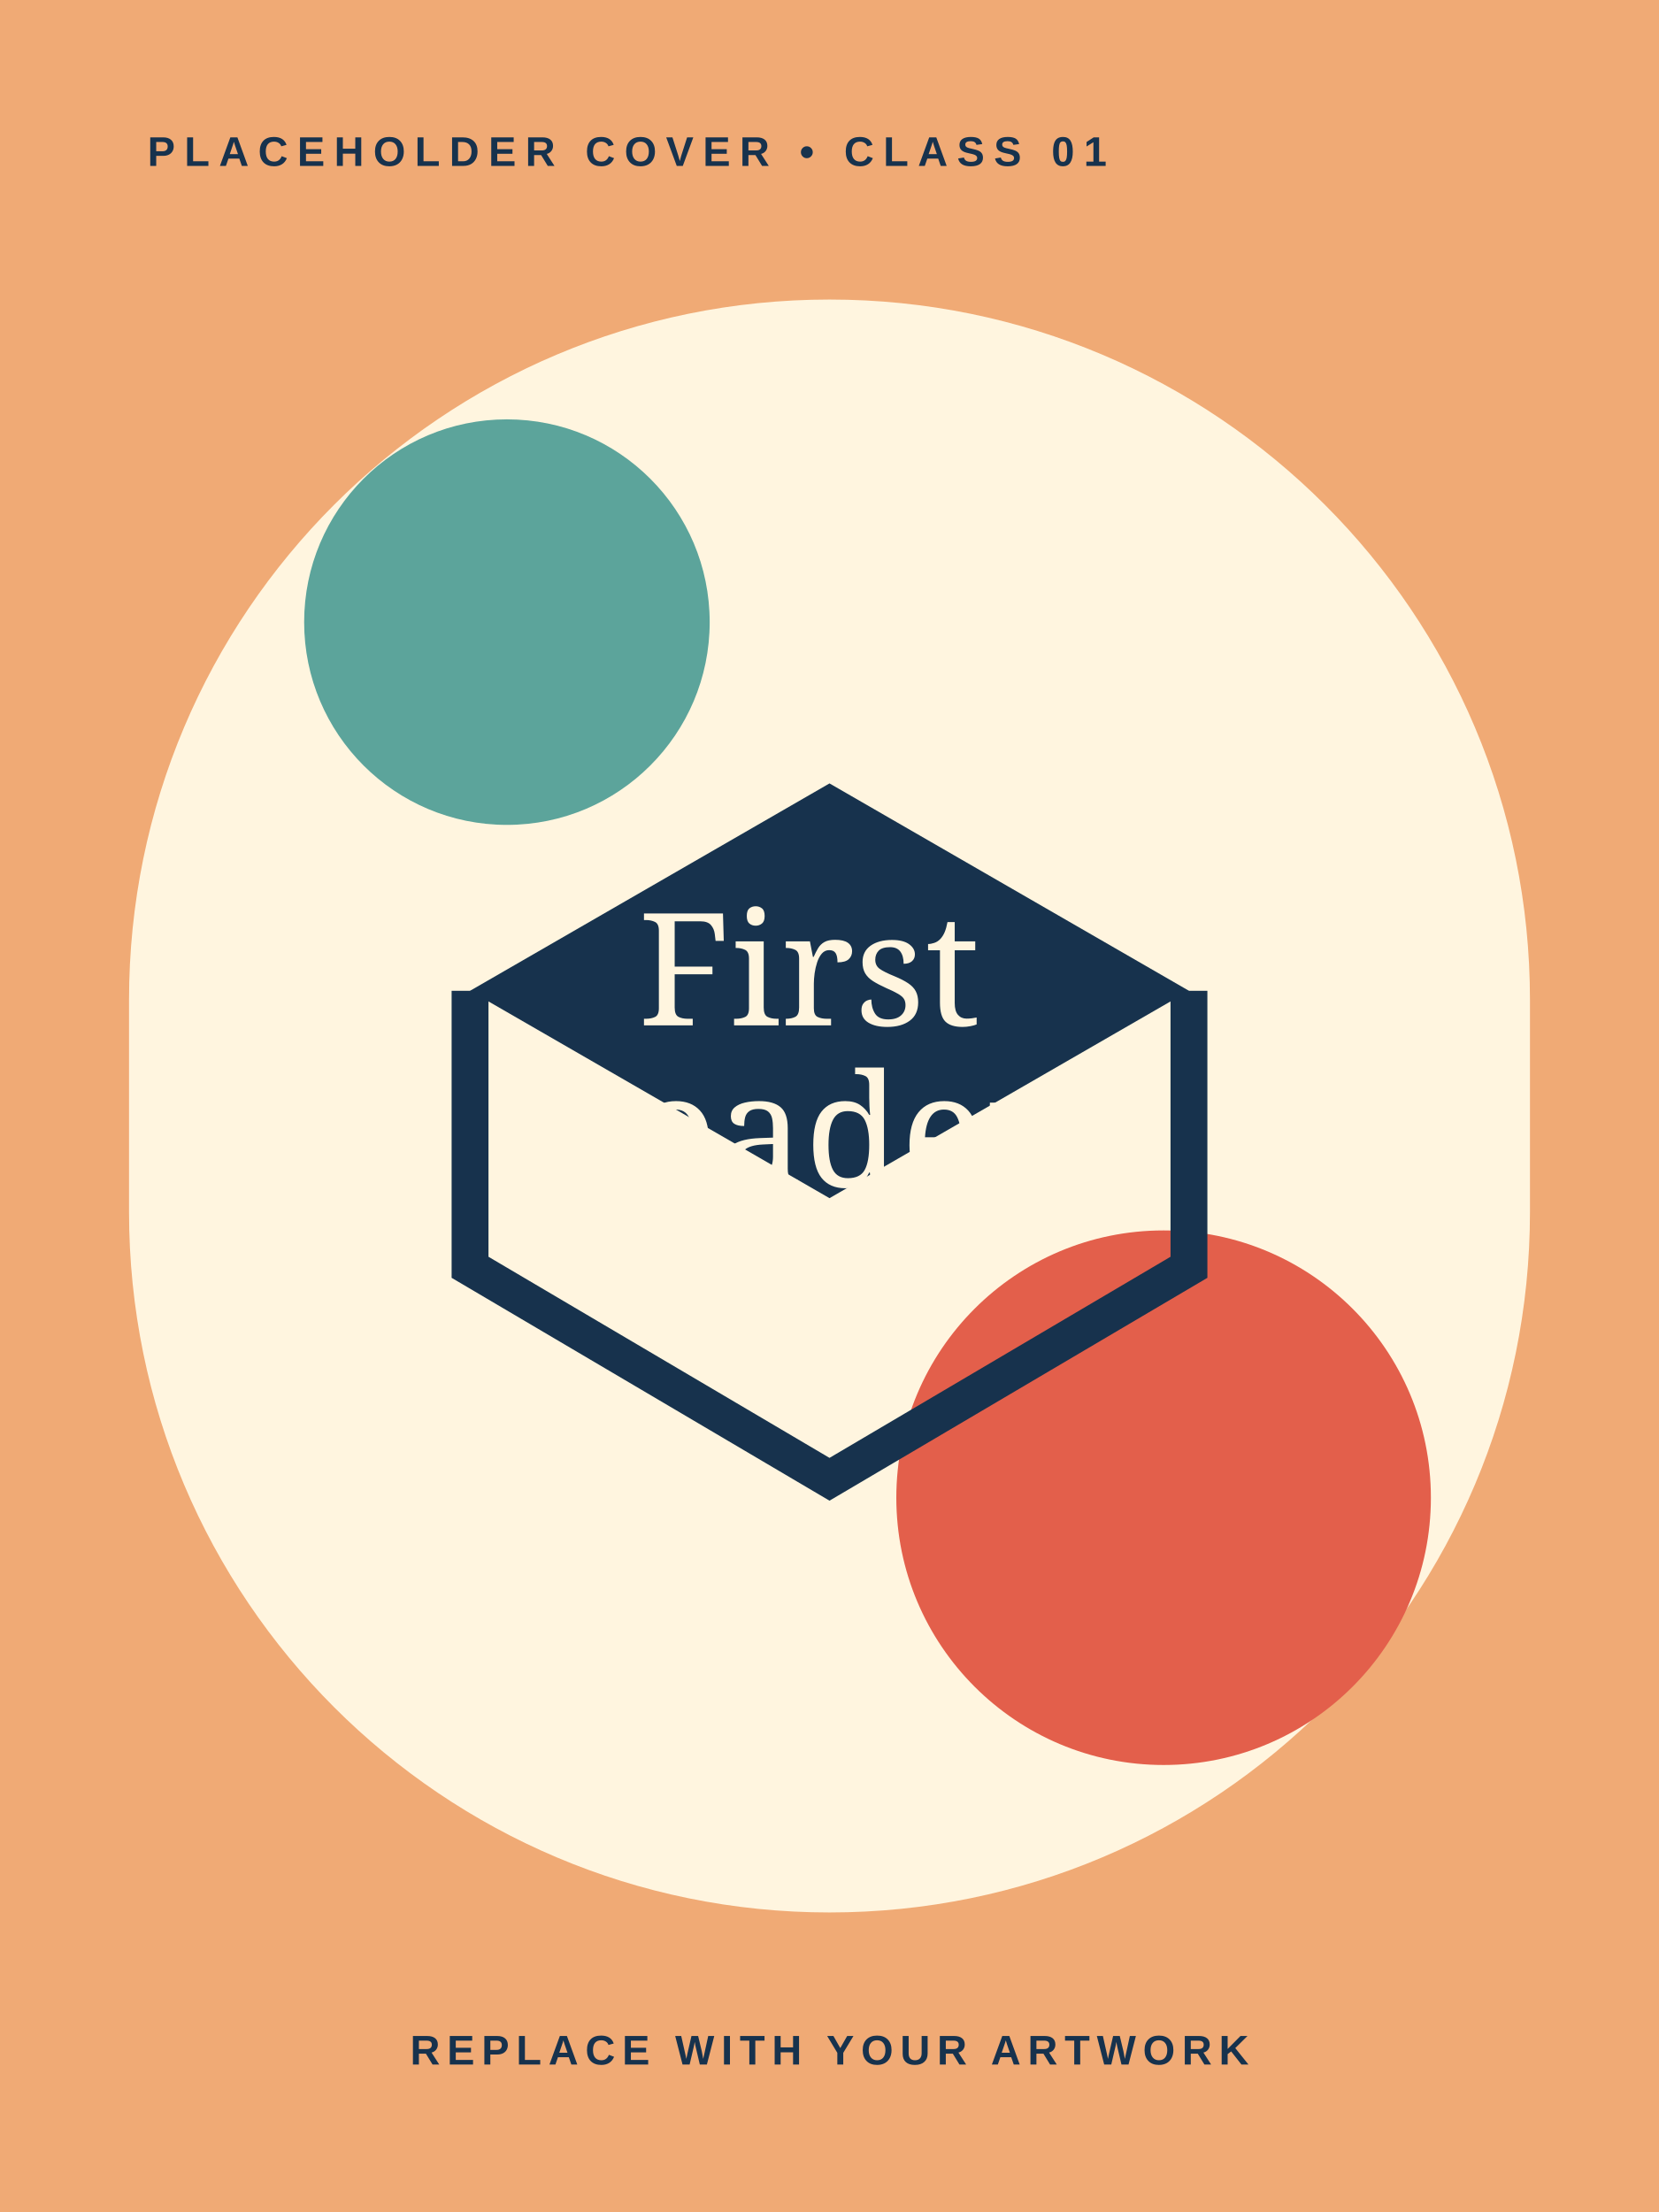
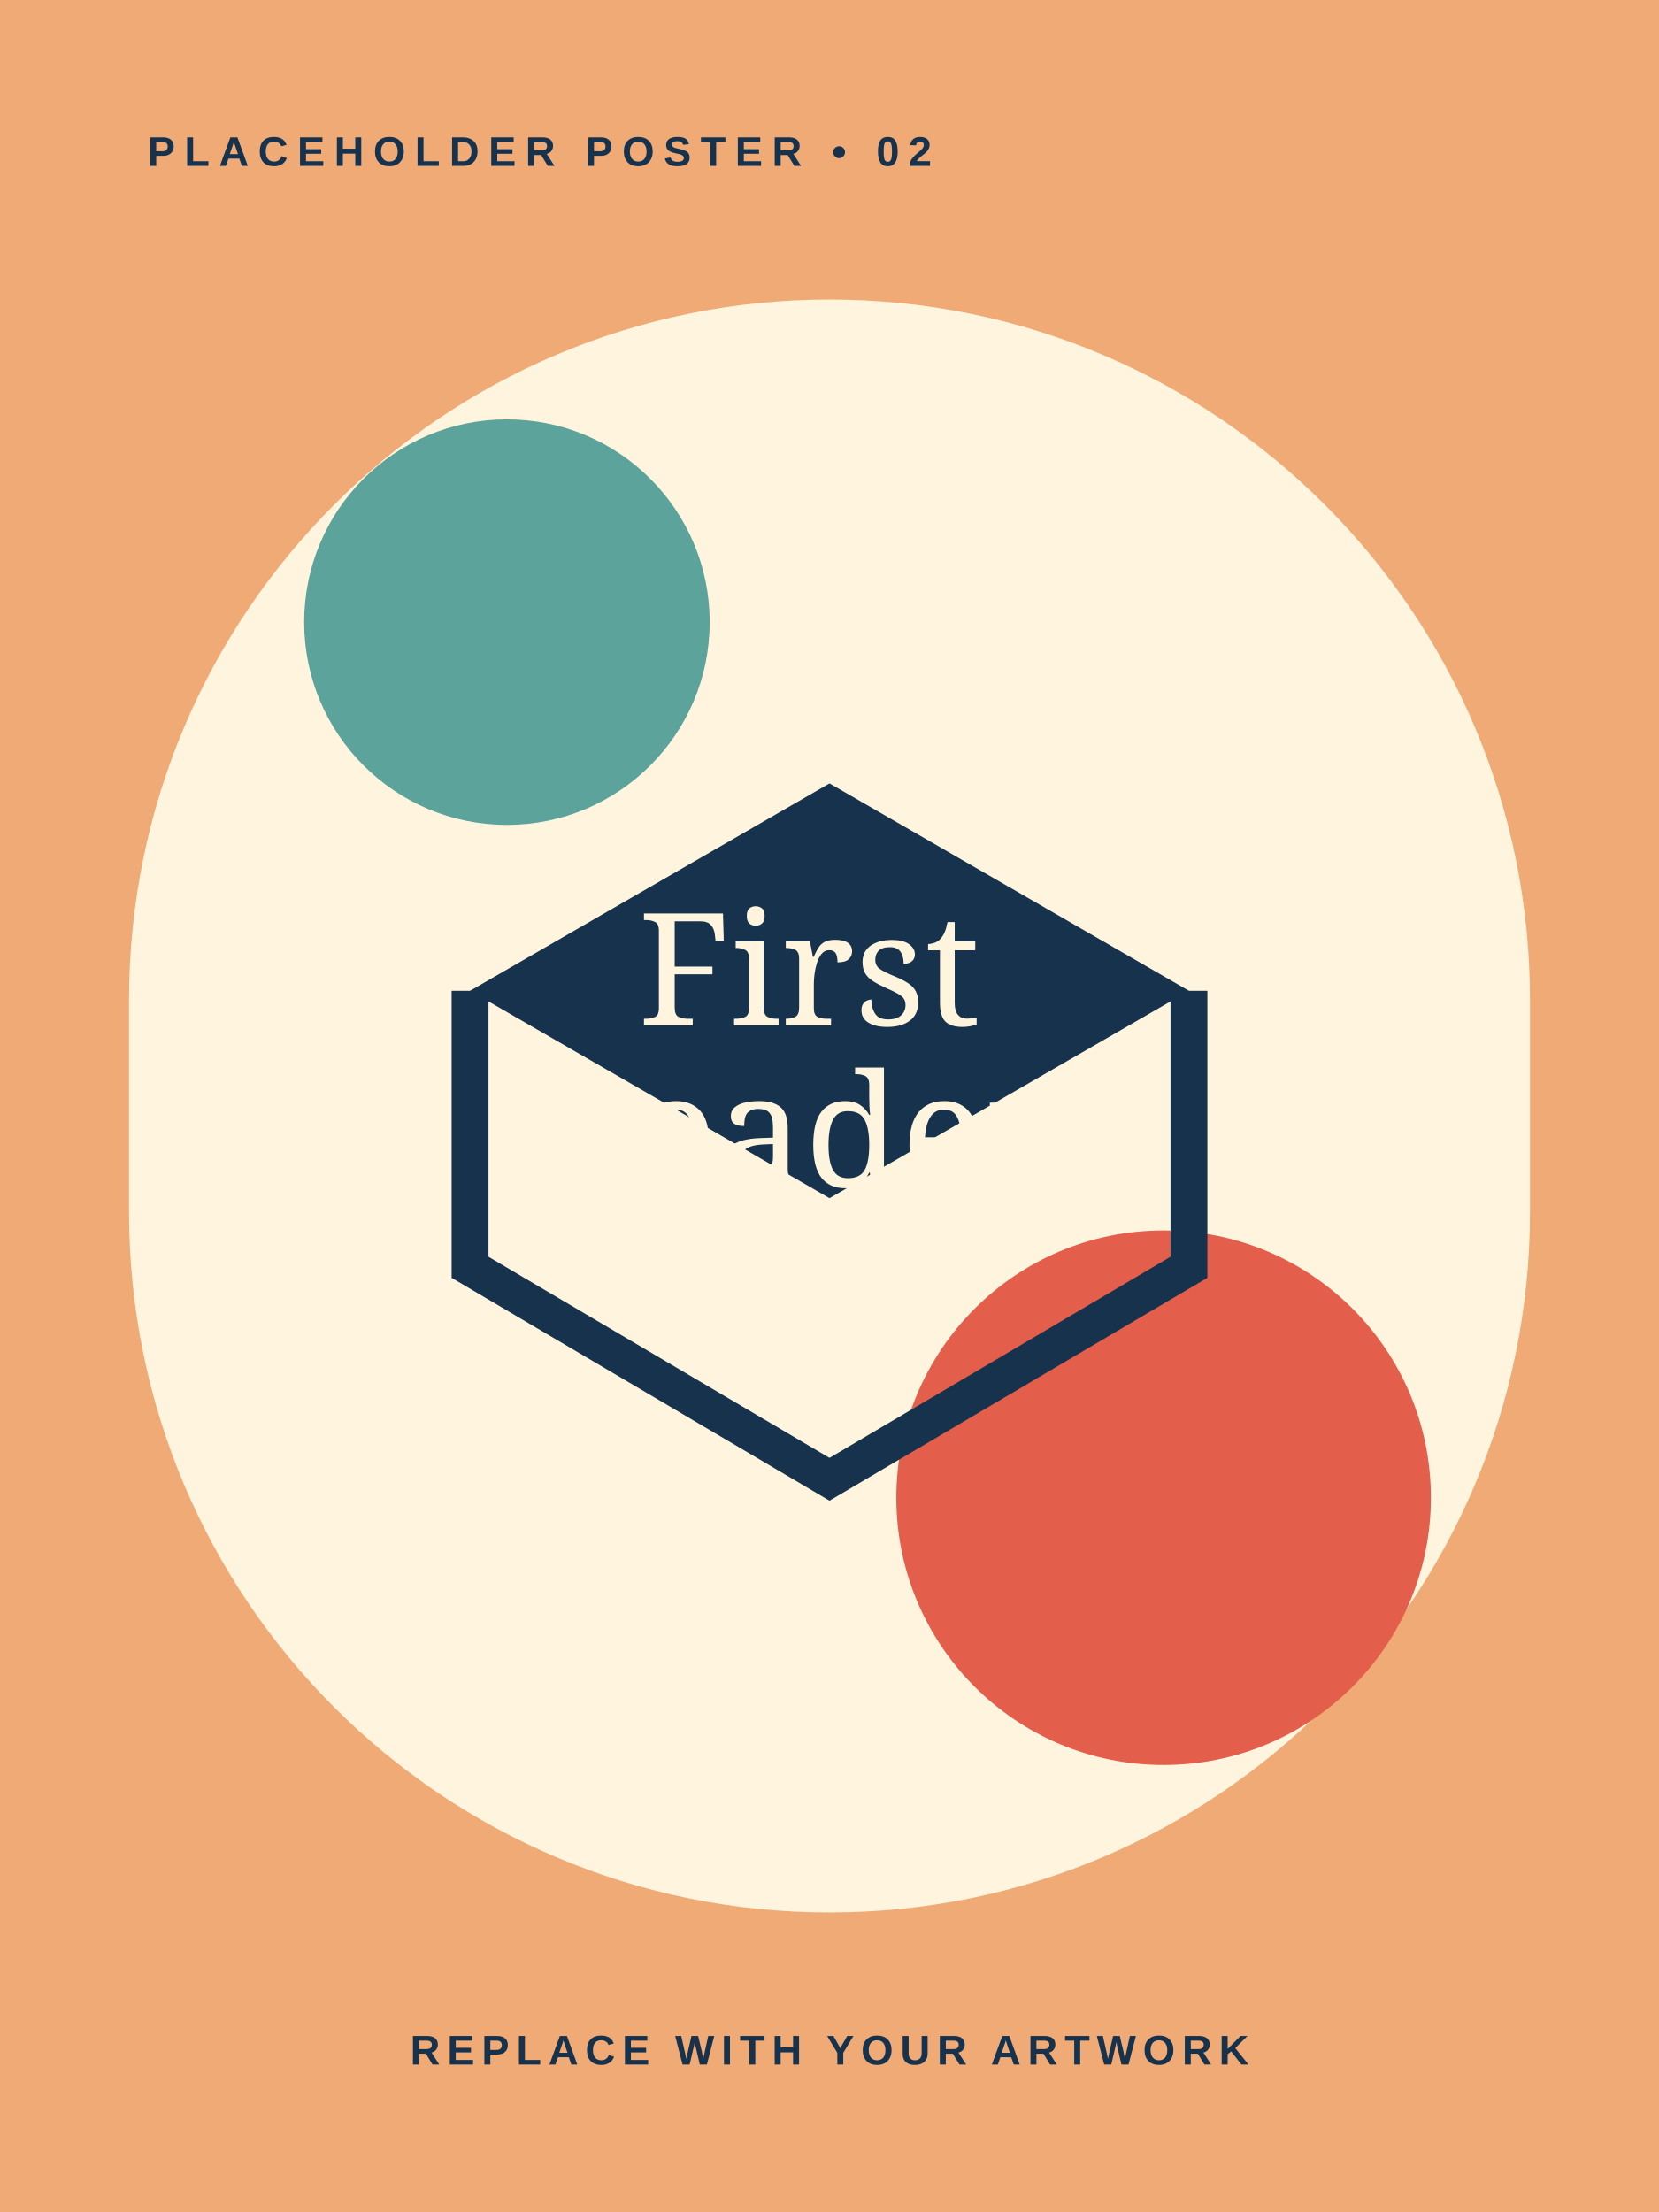
- <svg xmlns="http://www.w3.org/2000/svg" viewBox="0 0 720 960">
+ <svg xmlns="http://www.w3.org/2000/svg" width="720" height="960" viewBox="0 0 720 960">
  <rect width="720" height="960" fill="#f0aa75" />
  <rect x="56" y="130" width="608" height="700" rx="304" fill="#fff5df" />
  <circle cx="220" cy="270" r="88" fill="#5ca49b" />
  <circle cx="505" cy="650" r="116" fill="#e35f4b" />
  <path d="m204 430 156-90 156 90-156 90Z" fill="#17324d" />
  <path d="M204 430v120l156 92 156-92V430" fill="none" stroke="#17324d" stroke-width="16" />
-   <text x="64" y="72" fill="#17324d" font-family="Arial,sans-serif" font-size="18" font-weight="700" letter-spacing="4">PLACEHOLDER COVER • CLASS 01</text>
+   <text x="64" y="72" fill="#17324d" font-family="Arial,sans-serif" font-size="18" font-weight="700" letter-spacing="4">PLACEHOLDER POSTER • 02</text>
  <text x="360" y="445" fill="#fff5df" font-family="Georgia,serif" font-size="68" text-anchor="middle">
    <tspan x="360">First</tspan>
    <tspan x="360" dy="70">Readers</tspan>
  </text>
  <text x="360" y="896" fill="#17324d" font-family="Arial,sans-serif" font-size="18" font-weight="700" letter-spacing="3" text-anchor="middle">REPLACE WITH YOUR ARTWORK</text>
</svg>
